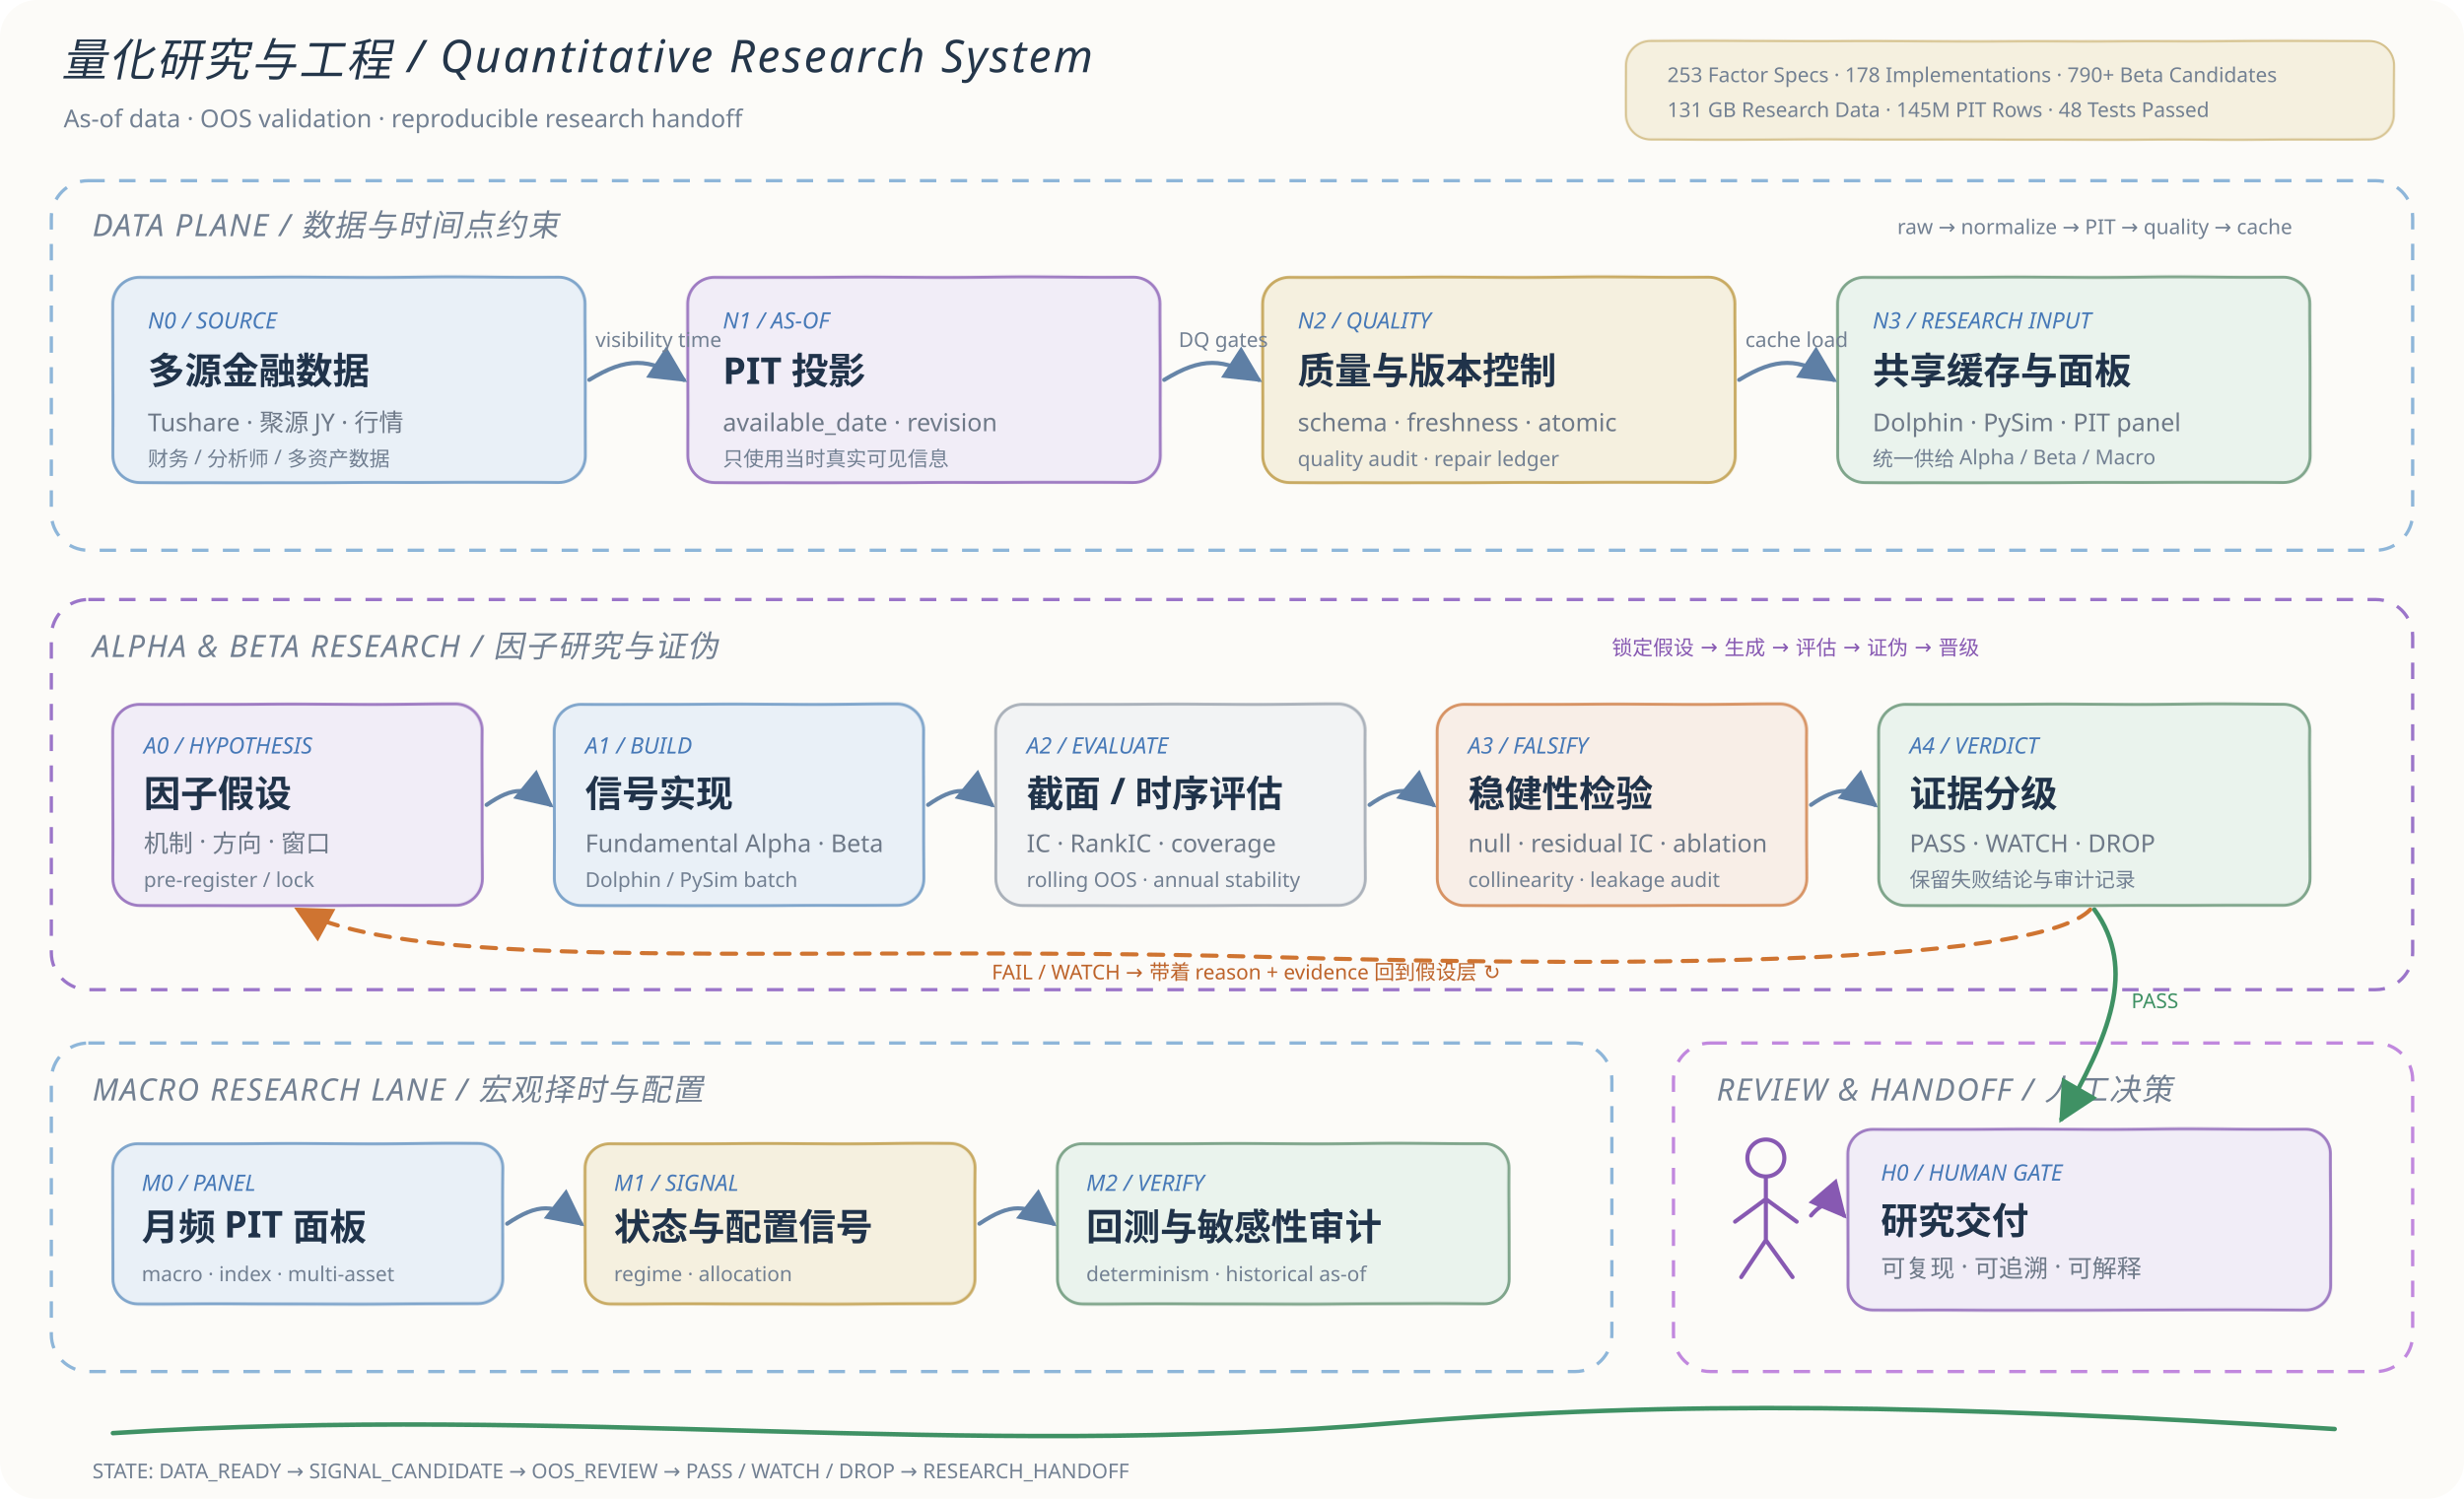
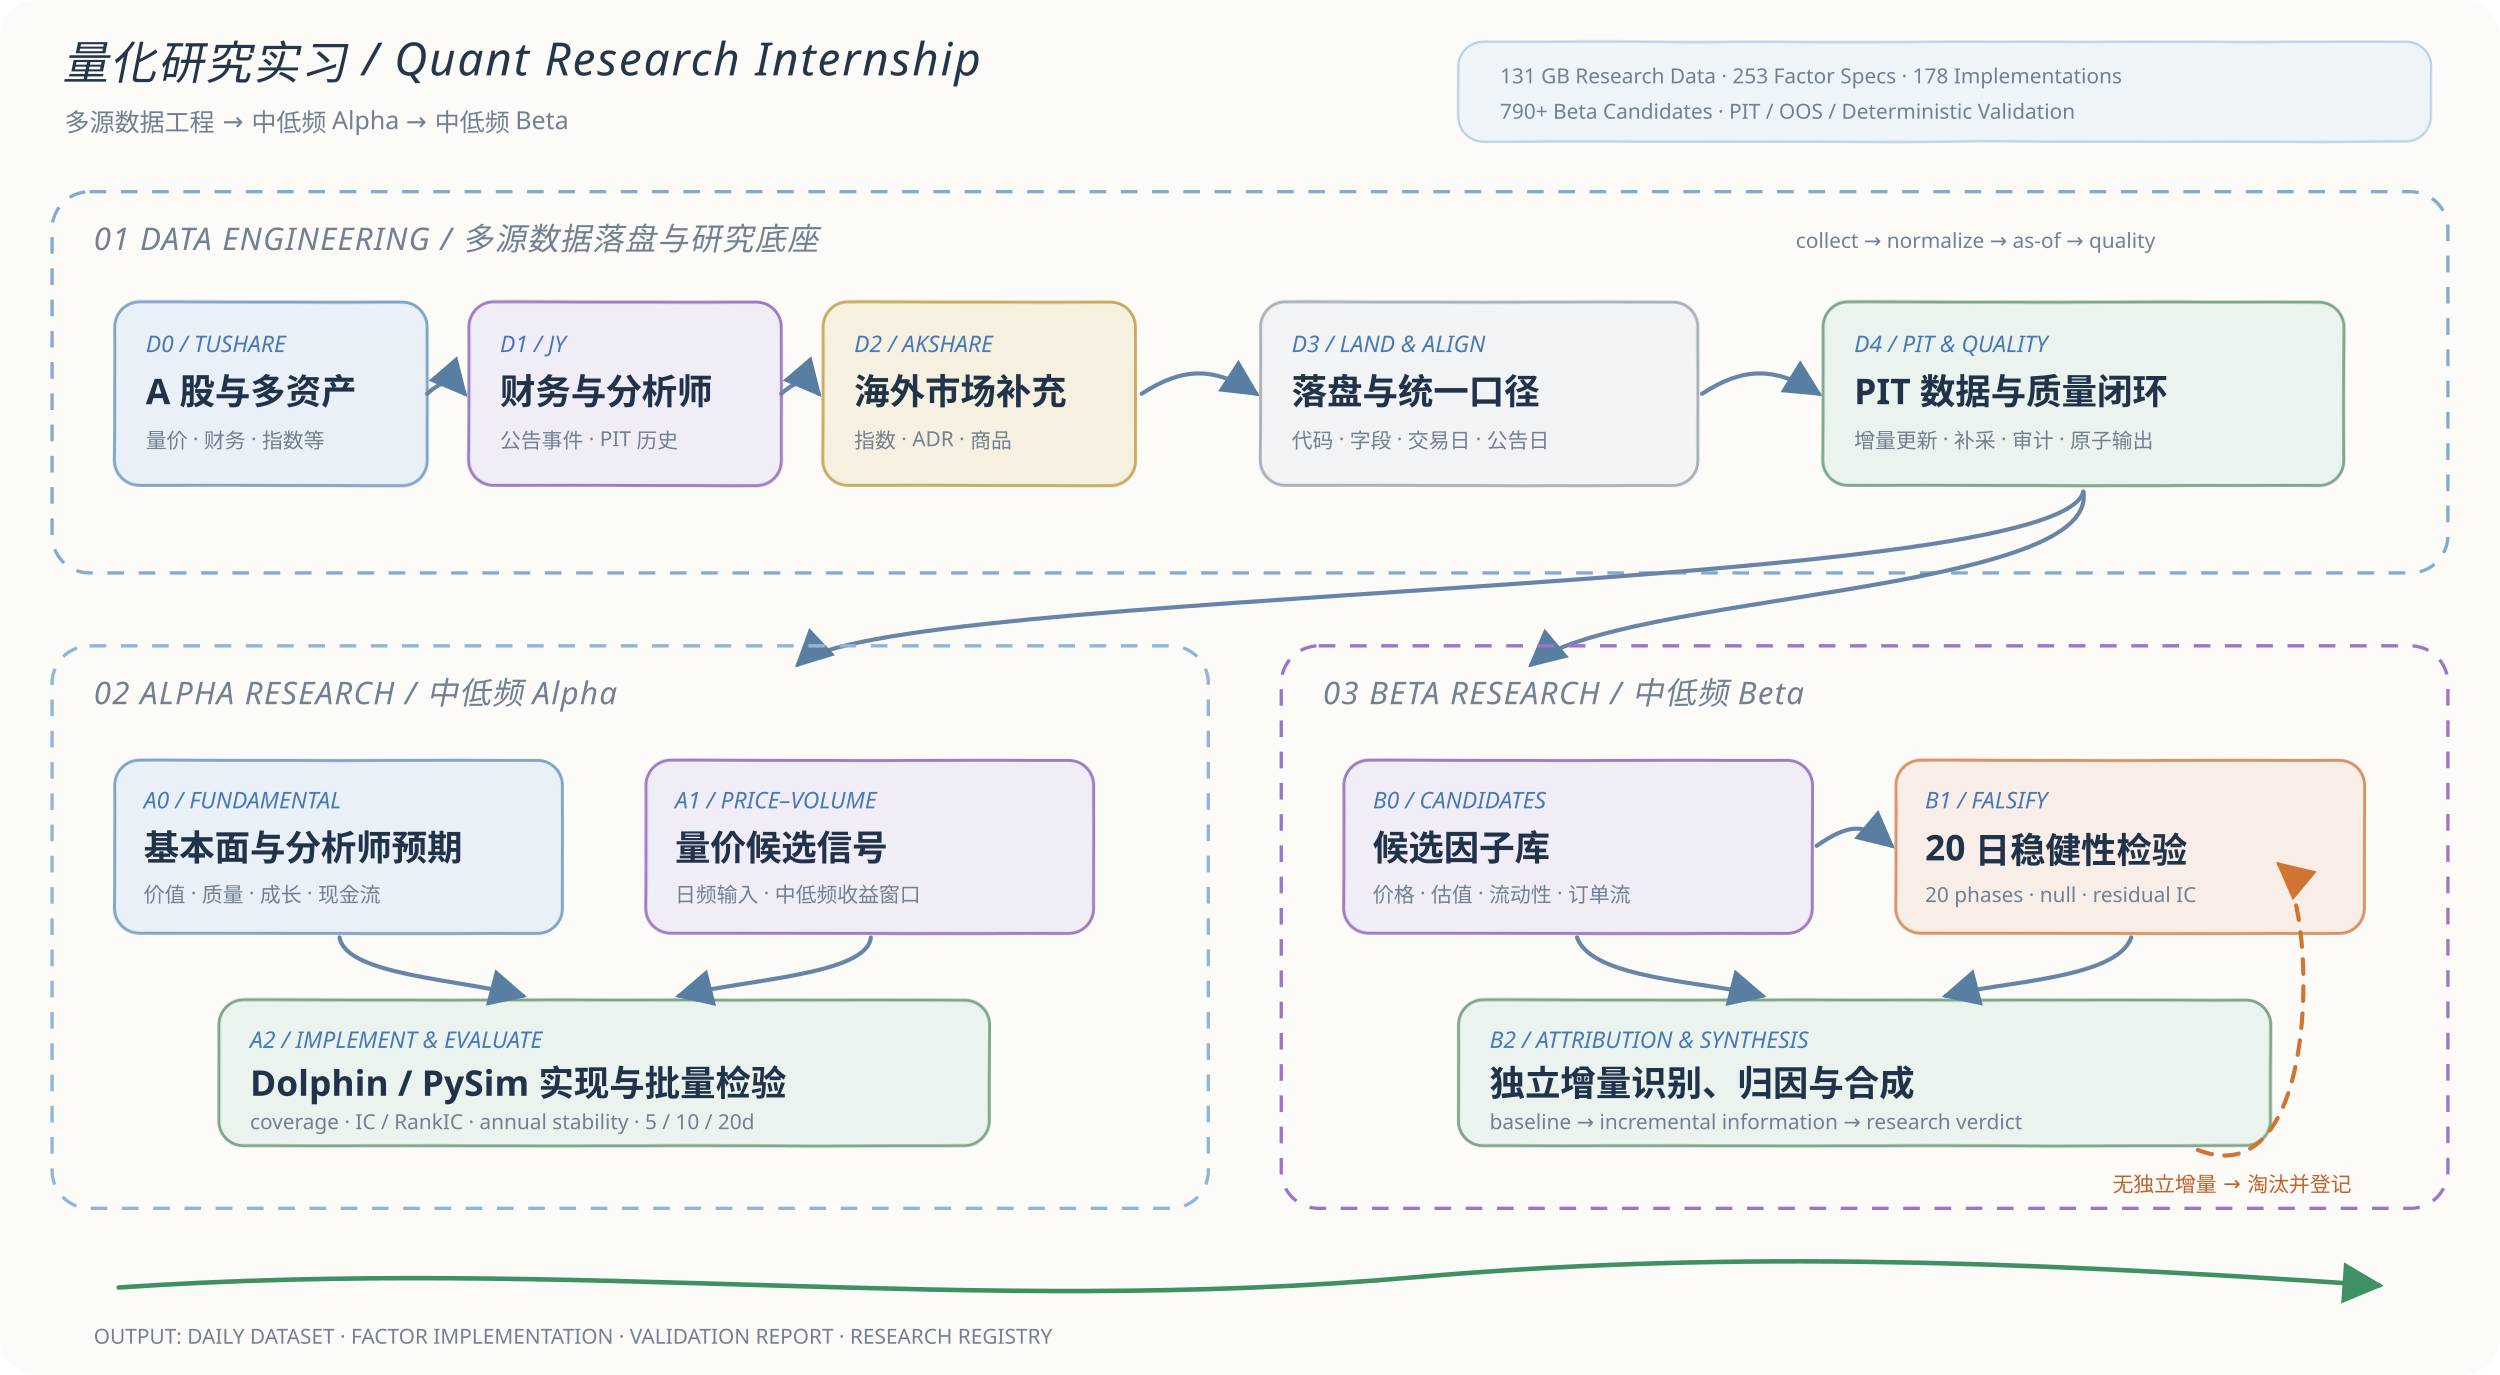
- <svg xmlns="http://www.w3.org/2000/svg" viewBox="0 0 1200 730" role="img" aria-labelledby="title desc">
+ <svg xmlns="http://www.w3.org/2000/svg" viewBox="0 0 1200 660" role="img" aria-labelledby="title desc">
  <defs>
    <filter id="paperNoise" x="-3%" y="-5%" width="106%" height="110%">
-       <feTurbulence type="fractalNoise" baseFrequency="0.014" numOctaves="2" seed="19" result="noise" />
-       <feDisplacementMap in="SourceGraphic" in2="noise" scale="0.8" />
+       <feTurbulence type="fractalNoise" baseFrequency="0.015" numOctaves="2" seed="23" result="noise" />
+       <feDisplacementMap in="SourceGraphic" in2="noise" scale="0.75" />
    </filter>
    <marker id="arrowBlue" markerWidth="9" markerHeight="9" refX="8" refY="4.5" orient="auto">
-       <path d="M0 0L9 4.5 0 9Z" fill="#5e7fa5" />
+       <path d="M0 0L9 4.5 0 9Z" fill="#587fa2" />
    </marker>
    <marker id="arrowOrange" markerWidth="9" markerHeight="9" refX="8" refY="4.5" orient="auto">
      <path d="M0 0L9 4.5 0 9Z" fill="#cf7431" />
    </marker>
    <marker id="arrowGreen" markerWidth="9" markerHeight="9" refX="8" refY="4.5" orient="auto">
      <path d="M0 0L9 4.5 0 9Z" fill="#3f9164" />
    </marker>
-     <marker id="arrowPurple" markerWidth="9" markerHeight="9" refX="8" refY="4.5" orient="auto">
-       <path d="M0 0L9 4.5 0 9Z" fill="#8759b2" />
-     </marker>
    <style>
-       .bg{fill:#fcfbf8}.ink{fill:#24364a}.muted{fill:#728092}.label{font:italic 15px 'Segoe Print','KaiTi','Microsoft YaHei',sans-serif;letter-spacing:.05em}.small{font:12px 'Segoe Print','KaiTi','Microsoft YaHei',sans-serif}.tiny{font:10px 'Segoe Print','KaiTi','Microsoft YaHei',sans-serif}.node-title{font:700 18px 'Segoe Print','KaiTi','Microsoft YaHei',sans-serif;fill:#20334a}.node-code{font:italic 11px 'Segoe Print','KaiTi',sans-serif;fill:#4779b7}.node-note{font:12px 'Segoe Print','KaiTi','Microsoft YaHei',sans-serif;fill:#6e7988}.lane{fill:none;stroke-width:1.6;stroke-dasharray:8 7}.node{stroke-width:1.4;filter:url(#paperNoise)}.blue-fill{fill:#e9f0f7;stroke:#7fa5cb}.gray-fill{fill:#f2f3f4;stroke:#aab1ba}.gold-fill{fill:#f5f0df;stroke:#c8aa62}.green-fill{fill:#eaf3ed;stroke:#7fa58b}.purple-fill{fill:#f1edf7;stroke:#9e7bc2}.orange-fill{fill:#f8eee7;stroke:#d79364}.flow{fill:none;stroke:#6685a8;stroke-width:2;stroke-linecap:round;stroke-linejoin:round}.feedback{fill:none;stroke:#cf7431;stroke-width:2;stroke-dasharray:7 6;stroke-linecap:round}.pass{fill:none;stroke:#3f9164;stroke-width:2.2;stroke-linecap:round}.human{fill:none;stroke:#8759b2;stroke-width:2;stroke-linecap:round;stroke-linejoin:round}
+       .bg{fill:#fcfbf8}.ink{fill:#24364a}.muted{fill:#728092}.label{font:italic 15px 'Segoe Print','KaiTi','Microsoft YaHei',sans-serif;letter-spacing:.04em}.small{font:12px 'Segoe Print','KaiTi','Microsoft YaHei',sans-serif}.tiny{font:10px 'Segoe Print','KaiTi','Microsoft YaHei',sans-serif}.node-title{font:700 17px 'Segoe Print','KaiTi','Microsoft YaHei',sans-serif;fill:#20334a}.node-code{font:italic 11px 'Segoe Print','KaiTi',sans-serif;fill:#4779b7}.lane{fill:none;stroke-width:1.6;stroke-dasharray:8 7}.node{stroke-width:1.4;filter:url(#paperNoise)}.blue-fill{fill:#e9f0f7;stroke:#7fa5cb}.gray-fill{fill:#f2f3f4;stroke:#aab1ba}.gold-fill{fill:#f5f0df;stroke:#c8aa62}.green-fill{fill:#eaf3ed;stroke:#7fa58b}.purple-fill{fill:#f1edf7;stroke:#9e7bc2}.orange-fill{fill:#f8eee7;stroke:#d79364}.flow{fill:none;stroke:#6685a8;stroke-width:2;stroke-linecap:round;stroke-linejoin:round}.feedback{fill:none;stroke:#cf7431;stroke-width:2;stroke-dasharray:7 6;stroke-linecap:round}.pass{fill:none;stroke:#3f9164;stroke-width:2.2;stroke-linecap:round}
    </style>
  </defs>
-   <rect class="bg" width="1200" height="730" rx="18" />
-   <text x="30" y="37" class="label ink" style="font-size:22px">量化研究与工程 / Quantitative Research System</text>
-   <text x="31" y="62" class="small muted">As-of data · OOS validation · reproducible research handoff</text>
+   <rect class="bg" width="1200" height="660" rx="18" />
+   <text x="30" y="38" class="label ink" style="font-size:22px">量化研究实习 / Quant Research Internship</text>
+   <text x="31" y="63" class="small muted">多源数据工程 → 中低频 Alpha → 中低频 Beta</text>
  <g filter="url(#paperNoise)">
-     <rect x="792" y="20" width="374" height="48" rx="12" fill="#f5f0df" stroke="#d5c18d" />
+     <rect x="700" y="20" width="467" height="48" rx="12" fill="#eef4f8" stroke="#b9cfdf" />
  </g>
-   <text x="812" y="40" class="tiny muted">253 Factor Specs · 178 Implementations · 790+ Beta Candidates</text>
-   <text x="812" y="57" class="tiny muted">131 GB Research Data · 145M PIT Rows · 48 Tests Passed</text>
-   <rect x="25" y="88" width="1150" height="180" rx="18" class="lane" stroke="#8eb6d9" />
-   <text x="45" y="115" class="label muted">DATA PLANE / 数据与时间点约束</text>
-   <text x="924" y="114" class="tiny muted">raw → normalize → PIT → quality → cache</text>
-   <g transform="translate(55 135)">
-     <rect width="230" height="100" rx="13" class="node blue-fill" />
-     <text x="17" y="25" class="node-code">N0 / SOURCE</text>
-     <text x="17" y="52" class="node-title">多源金融数据</text>
-     <text x="17" y="75" class="node-note">Tushare · 聚源 JY · 行情</text>
-     <text x="17" y="92" class="tiny muted">财务 / 分析师 / 多资产数据</text>
+   <text x="720" y="40" class="tiny muted">131 GB Research Data · 253 Factor Specs · 178 Implementations</text>
+   <text x="720" y="57" class="tiny muted">790+ Beta Candidates · PIT / OOS / Deterministic Validation</text>
+   <rect x="25" y="92" width="1150" height="183" rx="18" class="lane" stroke="#83abd0" />
+   <text x="45" y="120" class="label muted">01 DATA ENGINEERING / 多源数据落盘与研究底座</text>
+   <text x="862" y="119" class="tiny muted">collect → normalize → as-of → quality</text>
+   <g transform="translate(55 145)">
+     <rect width="150" height="88" rx="12" class="node blue-fill" />
+     <text x="15" y="24" class="node-code">D0 / TUSHARE</text>
+     <text x="15" y="49" class="node-title">A 股与多资产</text>
+     <text x="15" y="70" class="tiny muted">量价 · 财务 · 指数等</text>
  </g>
-   <g transform="translate(335 135)">
-     <rect width="230" height="100" rx="13" class="node purple-fill" />
-     <text x="17" y="25" class="node-code">N1 / AS-OF</text>
-     <text x="17" y="52" class="node-title">PIT 投影</text>
-     <text x="17" y="75" class="node-note">available_date · revision</text>
-     <text x="17" y="92" class="tiny muted">只使用当时真实可见信息</text>
+   <g transform="translate(225 145)">
+     <rect width="150" height="88" rx="12" class="node purple-fill" />
+     <text x="15" y="24" class="node-code">D1 / JY</text>
+     <text x="15" y="49" class="node-title">财务与分析师</text>
+     <text x="15" y="70" class="tiny muted">公告事件 · PIT 历史</text>
  </g>
-   <g transform="translate(615 135)">
-     <rect width="230" height="100" rx="13" class="node gold-fill" />
-     <text x="17" y="25" class="node-code">N2 / QUALITY</text>
-     <text x="17" y="52" class="node-title">质量与版本控制</text>
-     <text x="17" y="75" class="node-note">schema · freshness · atomic</text>
-     <text x="17" y="92" class="tiny muted">quality audit · repair ledger</text>
+   <g transform="translate(395 145)">
+     <rect width="150" height="88" rx="12" class="node gold-fill" />
+     <text x="15" y="24" class="node-code">D2 / AKSHARE</text>
+     <text x="15" y="49" class="node-title">海外市场补充</text>
+     <text x="15" y="70" class="tiny muted">指数 · ADR · 商品</text>
  </g>
-   <g transform="translate(895 135)">
-     <rect width="230" height="100" rx="13" class="node green-fill" />
-     <text x="17" y="25" class="node-code">N3 / RESEARCH INPUT</text>
-     <text x="17" y="52" class="node-title">共享缓存与面板</text>
-     <text x="17" y="75" class="node-note">Dolphin · PySim · PIT panel</text>
-     <text x="17" y="92" class="tiny muted">统一供给 Alpha / Beta / Macro</text>
+   <g transform="translate(605 145)">
+     <rect width="210" height="88" rx="12" class="node gray-fill" />
+     <text x="15" y="24" class="node-code">D3 / LAND &amp; ALIGN</text>
+     <text x="15" y="49" class="node-title">落盘与统一口径</text>
+     <text x="15" y="70" class="tiny muted">代码 · 字段 · 交易日 · 公告日</text>
  </g>
-   <path d="M287 185C305 174 316 174 333 185" class="flow" marker-end="url(#arrowBlue)" />
-   <path d="M567 185C585 174 596 174 613 185" class="flow" marker-end="url(#arrowBlue)" />
-   <path d="M847 185C865 174 876 174 893 185" class="flow" marker-end="url(#arrowBlue)" />
-   <text x="290" y="169" class="tiny muted">visibility time</text>
-   <text x="574" y="169" class="tiny muted">DQ gates</text>
-   <text x="850" y="169" class="tiny muted">cache load</text>
-   <rect x="25" y="292" width="1150" height="190" rx="18" class="lane" stroke="#9b75c9" />
-   <text x="45" y="320" class="label muted">ALPHA &amp; BETA RESEARCH / 因子研究与证伪</text>
-   <text x="785" y="319" class="tiny" fill="#8759b2">锁定假设 → 生成 → 评估 → 证伪 → 晋级</text>
-   <g transform="translate(55 343)">
-     <rect width="180" height="98" rx="13" class="node purple-fill" />
-     <text x="15" y="24" class="node-code">A0 / HYPOTHESIS</text>
-     <text x="15" y="50" class="node-title">因子假设</text>
-     <text x="15" y="72" class="node-note">机制 · 方向 · 窗口</text>
-     <text x="15" y="89" class="tiny muted">pre-register / lock</text>
+   <g transform="translate(875 145)">
+     <rect width="250" height="88" rx="12" class="node green-fill" />
+     <text x="15" y="24" class="node-code">D4 / PIT &amp; QUALITY</text>
+     <text x="15" y="49" class="node-title">PIT 数据与质量闭环</text>
+     <text x="15" y="70" class="tiny muted">增量更新 · 补采 · 审计 · 原子输出</text>
  </g>
-   <g transform="translate(270 343)">
-     <rect width="180" height="98" rx="13" class="node blue-fill" />
-     <text x="15" y="24" class="node-code">A1 / BUILD</text>
-     <text x="15" y="50" class="node-title">信号实现</text>
-     <text x="15" y="72" class="node-note">Fundamental Alpha · Beta</text>
-     <text x="15" y="89" class="tiny muted">Dolphin / PySim batch</text>
+   <path d="M205 189C213 182 217 182 223 189" class="flow" marker-end="url(#arrowBlue)" />
+   <path d="M375 189C383 182 387 182 393 189" class="flow" marker-end="url(#arrowBlue)" />
+   <path d="M548 189C568 176 583 176 603 189" class="flow" marker-end="url(#arrowBlue)" />
+   <path d="M817 189C837 176 852 176 873 189" class="flow" marker-end="url(#arrowBlue)" />
+   <path d="M1000 236C1008 285 775 285 735 319" class="flow" marker-end="url(#arrowBlue)" />
+   <path d="M1000 236C988 285 422 282 383 319" class="flow" marker-end="url(#arrowBlue)" />
+   <rect x="25" y="310" width="555" height="270" rx="18" class="lane" stroke="#8eb6d9" />
+   <text x="45" y="338" class="label muted">02 ALPHA RESEARCH / 中低频 Alpha</text>
+   <g transform="translate(55 365)">
+     <rect width="215" height="83" rx="12" class="node blue-fill" />
+     <text x="14" y="23" class="node-code">A0 / FUNDAMENTAL</text>
+     <text x="14" y="48" class="node-title">基本面与分析师预期</text>
+     <text x="14" y="68" class="tiny muted">价值 · 质量 · 成长 · 现金流</text>
  </g>
-   <g transform="translate(485 343)">
-     <rect width="180" height="98" rx="13" class="node gray-fill" />
-     <text x="15" y="24" class="node-code">A2 / EVALUATE</text>
-     <text x="15" y="50" class="node-title">截面 / 时序评估</text>
-     <text x="15" y="72" class="node-note">IC · RankIC · coverage</text>
-     <text x="15" y="89" class="tiny muted">rolling OOS · annual stability</text>
+   <g transform="translate(310 365)">
+     <rect width="215" height="83" rx="12" class="node purple-fill" />
+     <text x="14" y="23" class="node-code">A1 / PRICE–VOLUME</text>
+     <text x="14" y="48" class="node-title">量价候选信号</text>
+     <text x="14" y="68" class="tiny muted">日频输入 · 中低频收益窗口</text>
  </g>
-   <g transform="translate(700 343)">
-     <rect width="180" height="98" rx="13" class="node orange-fill" />
-     <text x="15" y="24" class="node-code">A3 / FALSIFY</text>
-     <text x="15" y="50" class="node-title">稳健性检验</text>
-     <text x="15" y="72" class="node-note">null · residual IC · ablation</text>
-     <text x="15" y="89" class="tiny muted">collinearity · leakage audit</text>
+   <g transform="translate(105 480)">
+     <rect width="370" height="70" rx="12" class="node green-fill" />
+     <text x="15" y="23" class="node-code">A2 / IMPLEMENT &amp; EVALUATE</text>
+     <text x="15" y="46" class="node-title">Dolphin / PySim 实现与批量检验</text>
+     <text x="15" y="62" class="tiny muted">coverage · IC / RankIC · annual stability · 5 / 10 / 20d</text>
  </g>
-   <g transform="translate(915 343)">
-     <rect width="210" height="98" rx="13" class="node green-fill" />
-     <text x="15" y="24" class="node-code">A4 / VERDICT</text>
-     <text x="15" y="50" class="node-title">证据分级</text>
-     <text x="15" y="72" class="node-note">PASS · WATCH · DROP</text>
-     <text x="15" y="89" class="tiny muted">保留失败结论与审计记录</text>
+   <path d="M163 450C166 468 220 470 251 478" class="flow" marker-end="url(#arrowBlue)" />
+   <path d="M418 450C416 468 358 470 326 478" class="flow" marker-end="url(#arrowBlue)" />
+   <rect x="615" y="310" width="560" height="270" rx="18" class="lane" stroke="#9b75c9" />
+   <text x="635" y="338" class="label muted">03 BETA RESEARCH / 中低频 Beta</text>
+   <g transform="translate(645 365)">
+     <rect width="225" height="83" rx="12" class="node purple-fill" />
+     <text x="14" y="23" class="node-code">B0 / CANDIDATES</text>
+     <text x="14" y="48" class="node-title">候选因子库</text>
+     <text x="14" y="68" class="tiny muted">价格 · 估值 · 流动性 · 订单流</text>
  </g>
-   <path d="M237 392C250 383 257 383 268 392" class="flow" marker-end="url(#arrowBlue)" />
-   <path d="M452 392C465 383 472 383 483 392" class="flow" marker-end="url(#arrowBlue)" />
-   <path d="M667 392C680 383 687 383 698 392" class="flow" marker-end="url(#arrowBlue)" />
-   <path d="M882 392C895 383 902 383 913 392" class="flow" marker-end="url(#arrowBlue)" />
-   <path d="M1018 443C994 468 821 472 614 466C386 460 204 475 145 443" class="feedback" marker-end="url(#arrowOrange)" />
-   <text x="483" y="477" class="tiny" fill="#bd632a">FAIL / WATCH → 带着 reason + evidence 回到假设层 ↻</text>
-   <rect x="25" y="508" width="760" height="160" rx="18" class="lane" stroke="#8eb6d9" />
-   <text x="45" y="536" class="label muted">MACRO RESEARCH LANE / 宏观择时与配置</text>
-   <g transform="translate(55 557)">
-     <rect width="190" height="78" rx="12" class="node blue-fill" />
-     <text x="14" y="23" class="node-code">M0 / PANEL</text>
-     <text x="14" y="47" class="node-title">月频 PIT 面板</text>
-     <text x="14" y="67" class="tiny muted">macro · index · multi-asset</text>
+   <g transform="translate(910 365)">
+     <rect width="225" height="83" rx="12" class="node orange-fill" />
+     <text x="14" y="23" class="node-code">B1 / FALSIFY</text>
+     <text x="14" y="48" class="node-title">20 日稳健性检验</text>
+     <text x="14" y="68" class="tiny muted">20 phases · null · residual IC</text>
  </g>
-   <g transform="translate(285 557)">
-     <rect width="190" height="78" rx="12" class="node gold-fill" />
-     <text x="14" y="23" class="node-code">M1 / SIGNAL</text>
-     <text x="14" y="47" class="node-title">状态与配置信号</text>
-     <text x="14" y="67" class="tiny muted">regime · allocation</text>
+   <g transform="translate(700 480)">
+     <rect width="390" height="70" rx="12" class="node green-fill" />
+     <text x="15" y="23" class="node-code">B2 / ATTRIBUTION &amp; SYNTHESIS</text>
+     <text x="15" y="46" class="node-title">独立增量识别、归因与合成</text>
+     <text x="15" y="62" class="tiny muted">baseline → incremental information → research verdict</text>
  </g>
-   <g transform="translate(515 557)">
-     <rect width="220" height="78" rx="12" class="node green-fill" />
-     <text x="14" y="23" class="node-code">M2 / VERIFY</text>
-     <text x="14" y="47" class="node-title">回测与敏感性审计</text>
-     <text x="14" y="67" class="tiny muted">determinism · historical as-of</text>
-   </g>
-   <path d="M247 596C262 586 270 586 283 596" class="flow" marker-end="url(#arrowBlue)" />
-   <path d="M477 596C492 586 500 586 513 596" class="flow" marker-end="url(#arrowBlue)" />
-   <rect x="815" y="508" width="360" height="160" rx="18" class="lane" stroke="#c188de" />
-   <text x="836" y="536" class="label muted">REVIEW &amp; HANDOFF / 人工决策</text>
-   <g class="human" transform="translate(842 554)">
-     <circle cx="18" cy="10" r="9" />
-     <path d="M18 20V50M18 30L3 41M18 30L33 41M18 50L6 68M18 50L31 68" />
-   </g>
-   <path d="M1020 443C1041 472 1027 505 1004 545" class="pass" marker-end="url(#arrowGreen)" />
-   <text x="1038" y="491" class="tiny" fill="#3f9164">PASS</text>
-   <g transform="translate(900 550)">
-     <rect width="235" height="88" rx="12" class="node purple-fill" />
-     <text x="16" y="25" class="node-code">H0 / HUMAN GATE</text>
-     <text x="16" y="51" class="node-title">研究交付</text>
-     <text x="16" y="72" class="node-note">可复现 · 可追溯 · 可解释</text>
-   </g>
-   <path d="M882 592C888 585 892 585 898 592" class="human" marker-end="url(#arrowPurple)" />
-   <path d="M55 698C276 684 468 711 680 693C814 682 945 684 1137 696" class="pass" />
-   <text x="45" y="720" class="tiny muted">STATE: DATA_READY → SIGNAL_CANDIDATE → OOS_REVIEW → PASS / WATCH / DROP → RESEARCH_HANDOFF</text>
+   <path d="M872 406C888 395 895 395 908 406" class="flow" marker-end="url(#arrowBlue)" />
+   <path d="M1023 450C1016 470 961 471 934 478" class="flow" marker-end="url(#arrowBlue)" />
+   <path d="M757 450C764 470 818 471 846 478" class="flow" marker-end="url(#arrowBlue)" />
+   <path d="M1055 552C1116 576 1112 430 1094 415" class="feedback" marker-end="url(#arrowOrange)" />
+   <text x="1014" y="572" class="tiny" fill="#bd632a">无独立增量 → 淘汰并登记</text>
+   <path d="M57 618C276 603 466 632 680 613C820 601 952 604 1142 617" class="pass" marker-end="url(#arrowGreen)" />
+   <text x="45" y="645" class="tiny muted">OUTPUT: DAILY DATASET · FACTOR IMPLEMENTATION · VALIDATION REPORT · RESEARCH REGISTRY</text>
</svg>
